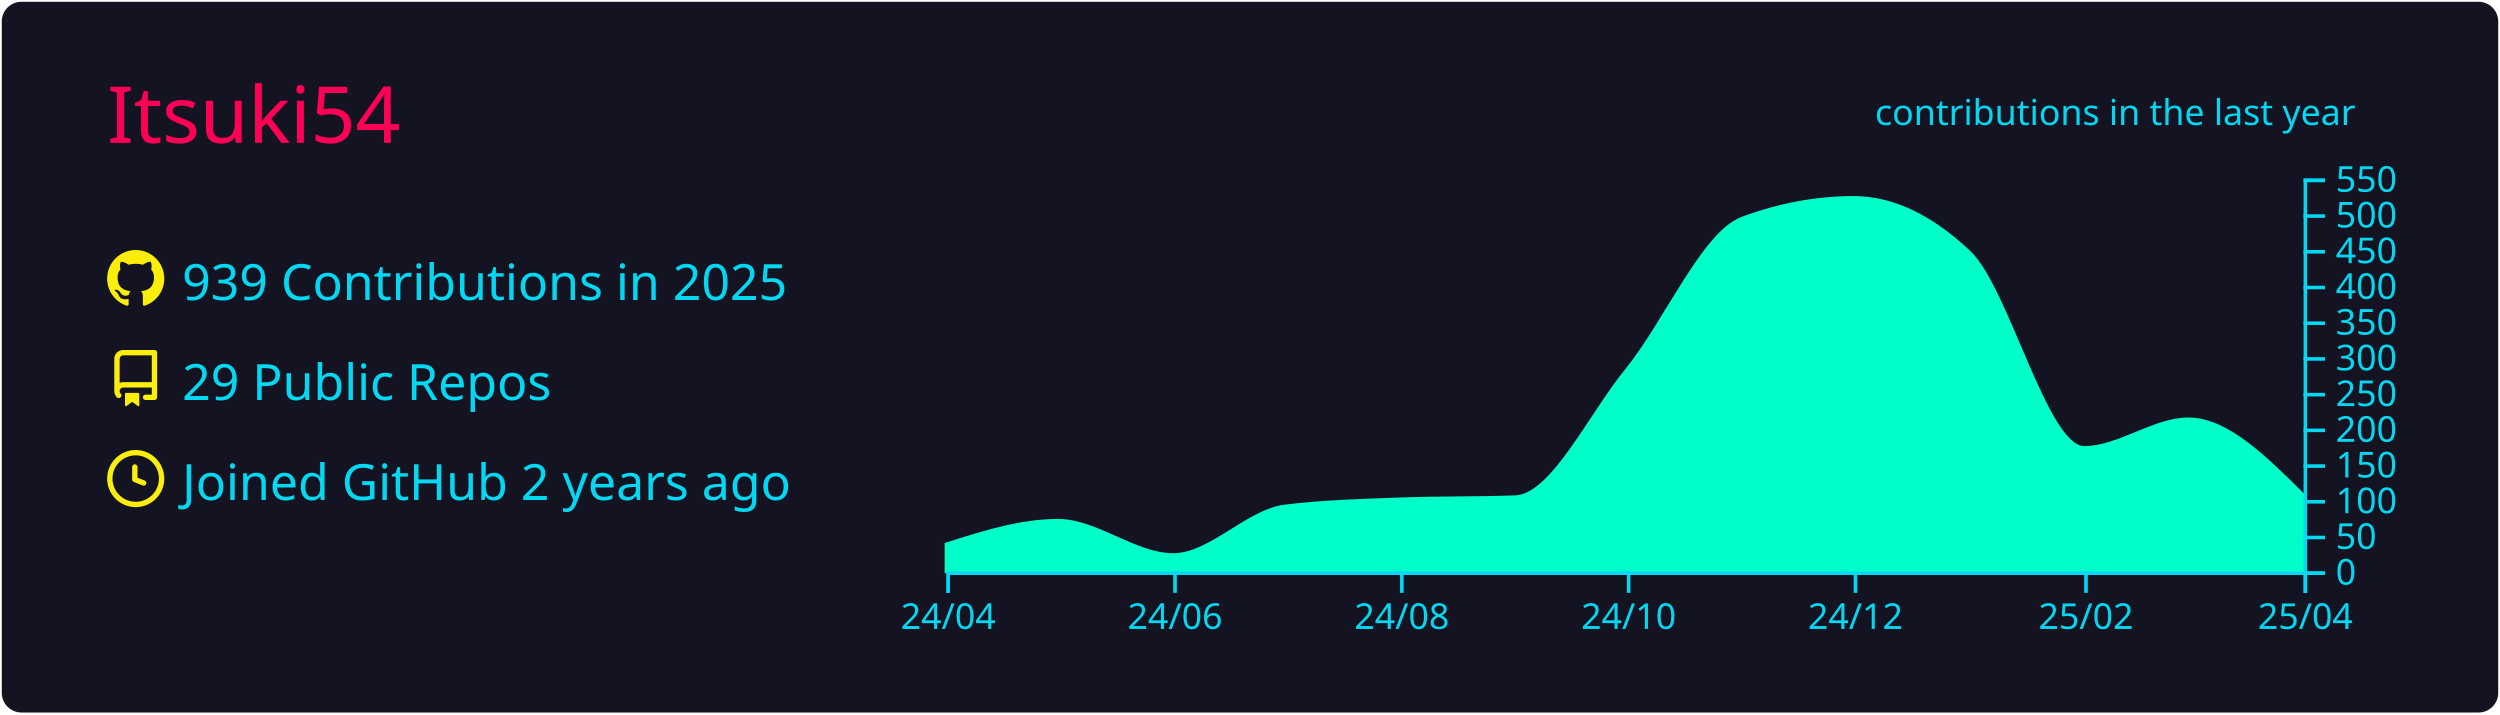
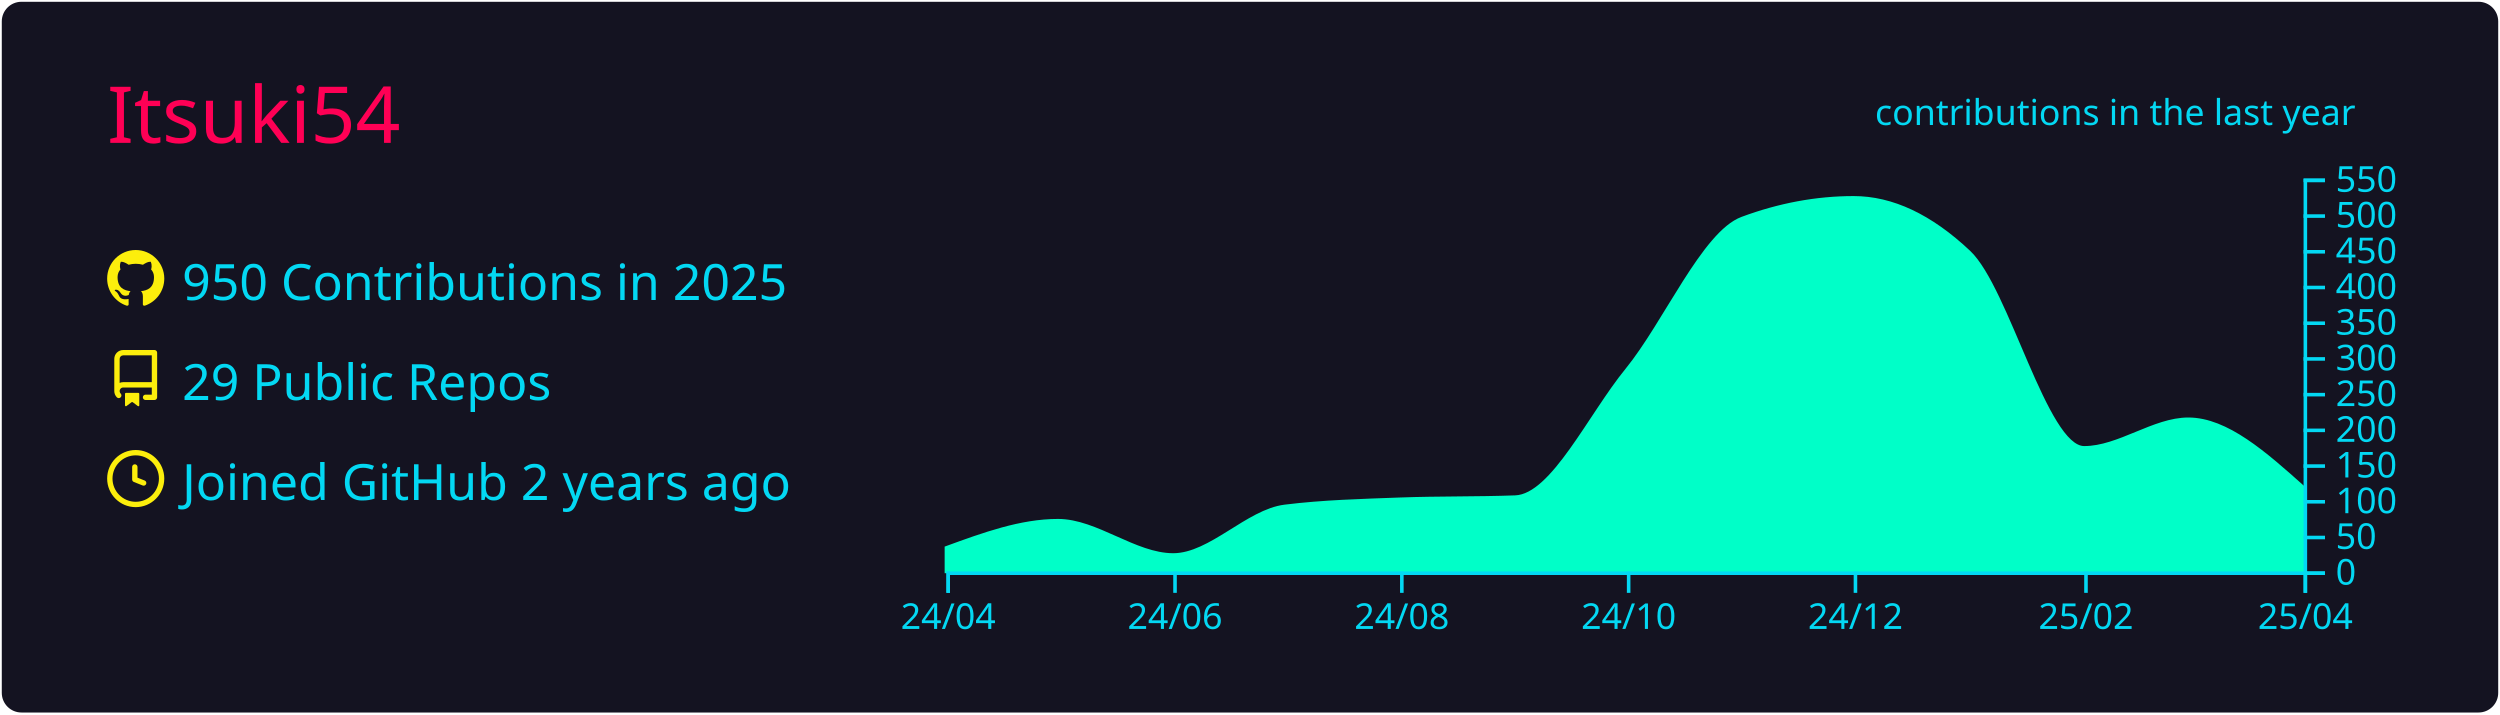
<svg xmlns="http://www.w3.org/2000/svg" width="700" height="200" viewBox="0 0 700 200">
  <style>* {
          font-family: 'Segoe UI', Ubuntu, "Helvetica Neue", Sans-Serif
        }</style>
  <rect x="1" y="1" rx="5" ry="5" height="99%" width="99.714%" stroke="#141321" stroke-width="1" fill="#141321" stroke-opacity="1" />
  <text x="30" y="40" style="font-size: 22px; fill: #ff0055;">Itsuki54</text>
  <g transform="translate(0,40)">
    <g transform="translate(30,30)">
      <g transform="translate(0,0)" width="14" height="14" fill="#fcee0c">
        <path fill-rule="evenodd" d="M8 0C3.58 0 0 3.58 0 8c0 3.54 2.29 6.53 5.47 7.59.4.07.55-.17.55-.38 0-.19-.01-.82-.01-1.49-2.01.37-2.53-.49-2.69-.94-.09-.23-.48-.94-.82-1.13-.28-.15-.68-.52-.01-.53.63-.01 1.08.58 1.23.82.72 1.21 1.87.87 2.33.66.07-.52.28-.87.51-1.07-1.78-.2-3.64-.89-3.64-3.95 0-.87.31-1.59.82-2.15-.08-.2-.36-1.02.08-2.12 0 0 .67-.21 2.2.82.64-.18 1.32-.27 2-.27.68 0 1.36.09 2 .27 1.53-1.04 2.2-.82 2.2-.82.44 1.1.16 1.92.08 2.12.51.56.82 1.27.82 2.15 0 3.07-1.87 3.75-3.65 3.95.29.25.54.73.54 1.48 0 1.07-.01 1.93-.01 2.2 0 .21.15.46.55.38A8.013 8.013 0 0016 8c0-4.42-3.58-8-8-8z" />
      </g>
      <g transform="translate(0,28)" width="14" height="14" fill="#fcee0c">
        <path fill-rule="evenodd" d="M2 2.5A2.5 2.5 0 014.5 0h8.75a.75.75 0 01.75.75v12.5a.75.75 0 01-.75.75h-2.5a.75.75 0 110-1.5h1.75v-2h-8a1 1 0 00-.714 1.7.75.75 0 01-1.072 1.05A2.495 2.495 0 012 11.5v-9zm10.5-1V9h-8c-.356 0-.694.074-1 .208V2.5a1 1 0 011-1h8zM5 12.25v3.25a.25.25 0 00.4.2l1.45-1.087a.25.25 0 01.3 0L8.6 15.7a.25.25 0 00.4-.2v-3.25a.25.25 0 00-.25-.25h-3.5a.25.25 0 00-.25.25z" />
      </g>
      <g transform="translate(0,56)" width="14" height="14" fill="#fcee0c">
        <path fill-rule="evenodd" d="M1.5 8a6.5 6.5 0 1113 0 6.5 6.5 0 01-13 0zM8 0a8 8 0 100 16A8 8 0 008 0zm.5 4.75a.75.75 0 00-1.5 0v3.5a.75.75 0 00.471.696l2.5 1a.75.75 0 00.557-1.392L8.5 7.742V4.75z" />
      </g>
-       <text x="21" y="14" style="fill: #03d8f3; font-size: 14px;">939 Contributions in 2025</text>
+       <text x="21" y="14" style="fill: #03d8f3; font-size: 14px;">950 Contributions in 2025</text>
      <text x="21" y="42" style="fill: #03d8f3; font-size: 14px;">29 Public Repos</text>
      <text x="21" y="70" style="fill: #03d8f3; font-size: 14px;">Joined GitHub 2 years ago</text>
    </g>
    <g color="#00ffc8" transform="translate(295,10)">
-       <path transform="translate(-30,0)" stroke="#00ffc8" fill="#00ffc8" opacity="1" d="M0,102.4C10.411,99.1,20.822,95.8,31.233,95.8C41.991,95.8,52.749,105.4,63.507,105.4C73.918,105.4,84.329,93.09,94.74,91.8C105.498,90.467,116.256,90.2,127.014,89.8C137.772,89.4,148.53,89.6,159.288,89.2C169.699,88.813,180.11,66.357,190.521,53.6C201.279,40.418,212.037,15.196,222.795,11.2C233.205,7.333,243.616,5.4,254.027,5.4C264.785,5.4,275.543,10.467,286.301,20.6C297.059,30.733,307.817,75.4,318.575,75.4C328.292,75.4,338.009,67.4,347.726,67.4C358.484,67.4,369.242,78.1,380,88.8L380,110C369.242,110,358.484,110,347.726,110C338.009,110,328.292,110,318.575,110C307.817,110,297.059,110,286.301,110C275.543,110,264.785,110,254.027,110C243.616,110,233.205,110,222.795,110C212.037,110,201.279,110,190.521,110C180.11,110,169.699,110,159.288,110C148.53,110,137.772,110,127.014,110C116.256,110,105.498,110,94.74,110C84.329,110,73.918,110,63.507,110C52.749,110,41.991,110,31.233,110C20.822,110,10.411,110,0,110Z" />
+       <path transform="translate(-30,0)" stroke="#00ffc8" fill="#00ffc8" opacity="1" d="M0,103.4C10.411,99.6,20.822,95.8,31.233,95.8C41.991,95.8,52.749,105.4,63.507,105.4C73.918,105.4,84.329,93.09,94.74,91.8C105.498,90.467,116.256,90.2,127.014,89.8C137.772,89.4,148.53,89.6,159.288,89.2C169.699,88.813,180.11,66.357,190.521,53.6C201.279,40.418,212.037,15.196,222.795,11.2C233.205,7.333,243.616,5.4,254.027,5.4C264.785,5.4,275.543,10.467,286.301,20.6C297.059,30.733,307.817,75.4,318.575,75.4C328.292,75.4,338.009,67.4,347.726,67.4C358.484,67.4,369.242,77,380,86.6L380,110C369.242,110,358.484,110,347.726,110C338.009,110,328.292,110,318.575,110C307.817,110,297.059,110,286.301,110C275.543,110,264.785,110,254.027,110C243.616,110,233.205,110,222.795,110C212.037,110,201.279,110,190.521,110C180.11,110,169.699,110,159.288,110C148.53,110,137.772,110,127.014,110C116.256,110,105.498,110,94.74,110C84.329,110,73.918,110,63.507,110C52.749,110,41.991,110,31.233,110C20.822,110,10.411,110,0,110Z" />
      <g color="#03d8f3" transform="translate(-30,110)" fill="none" font-size="10" font-family="sans-serif" text-anchor="middle">
        <path class="domain" stroke="currentColor" d="M0.5,6V0.5H380.5V6" />
        <g class="tick" opacity="1" transform="translate(0.5,0)">
          <line stroke="currentColor" y2="6" />
          <text fill="currentColor" y="9" dy="0.71em">24/04</text>
        </g>
        <g class="tick" opacity="1" transform="translate(64.00685,0)">
          <line stroke="currentColor" y2="6" />
          <text fill="currentColor" y="9" dy="0.71em">24/06</text>
        </g>
        <g class="tick" opacity="1" transform="translate(127.5137,0)">
          <line stroke="currentColor" y2="6" />
          <text fill="currentColor" y="9" dy="0.71em">24/08</text>
        </g>
        <g class="tick" opacity="1" transform="translate(191.0205,0)">
          <line stroke="currentColor" y2="6" />
          <text fill="currentColor" y="9" dy="0.71em">24/10</text>
        </g>
        <g class="tick" opacity="1" transform="translate(254.5274,0)">
          <line stroke="currentColor" y2="6" />
          <text fill="currentColor" y="9" dy="0.71em">24/12</text>
        </g>
        <g class="tick" opacity="1" transform="translate(319.0753,0)">
          <line stroke="currentColor" y2="6" />
          <text fill="currentColor" y="9" dy="0.71em">25/02</text>
        </g>
        <g class="tick" opacity="1" transform="translate(380.5,0)">
          <line stroke="currentColor" y2="6" />
          <text fill="currentColor" y="9" dy="0.71em">25/04</text>
        </g>
      </g>
      <g color="#03d8f3" transform="translate(350,0)" fill="none" font-size="10" font-family="sans-serif" text-anchor="start">
        <path class="domain" stroke="currentColor" d="M6,110.5H0.5V0.5H6" />
        <g class="tick" opacity="1" transform="translate(0,110.5)">
          <line stroke="currentColor" x2="6" />
          <text fill="currentColor" x="9" dy="0.32em">0</text>
        </g>
        <g class="tick" opacity="1" transform="translate(0,100.5)">
          <line stroke="currentColor" x2="6" />
          <text fill="currentColor" x="9" dy="0.32em">50</text>
        </g>
        <g class="tick" opacity="1" transform="translate(0,90.5)">
          <line stroke="currentColor" x2="6" />
          <text fill="currentColor" x="9" dy="0.32em">100</text>
        </g>
        <g class="tick" opacity="1" transform="translate(0,80.5)">
          <line stroke="currentColor" x2="6" />
          <text fill="currentColor" x="9" dy="0.32em">150</text>
        </g>
        <g class="tick" opacity="1" transform="translate(0,70.5)">
          <line stroke="currentColor" x2="6" />
          <text fill="currentColor" x="9" dy="0.32em">200</text>
        </g>
        <g class="tick" opacity="1" transform="translate(0,60.5)">
          <line stroke="currentColor" x2="6" />
          <text fill="currentColor" x="9" dy="0.32em">250</text>
        </g>
        <g class="tick" opacity="1" transform="translate(0,50.5)">
          <line stroke="currentColor" x2="6" />
          <text fill="currentColor" x="9" dy="0.32em">300</text>
        </g>
        <g class="tick" opacity="1" transform="translate(0,40.5)">
          <line stroke="currentColor" x2="6" />
          <text fill="currentColor" x="9" dy="0.32em">350</text>
        </g>
        <g class="tick" opacity="1" transform="translate(0,30.5)">
          <line stroke="currentColor" x2="6" />
          <text fill="currentColor" x="9" dy="0.32em">400</text>
        </g>
        <g class="tick" opacity="1" transform="translate(0,20.5)">
          <line stroke="currentColor" x2="6" />
          <text fill="currentColor" x="9" dy="0.32em">450</text>
        </g>
        <g class="tick" opacity="1" transform="translate(0,10.5)">
          <line stroke="currentColor" x2="6" />
          <text fill="currentColor" x="9" dy="0.32em">500</text>
        </g>
        <g class="tick" opacity="1" transform="translate(0,0.5)">
          <line stroke="currentColor" x2="6" />
          <text fill="currentColor" x="9" dy="0.32em">550</text>
        </g>
      </g>
      <g>
        <text y="-15" x="230" style="fill: #03d8f3; font-size: 10px;">contributions in the last year</text>
      </g>
    </g>
  </g>
</svg>
